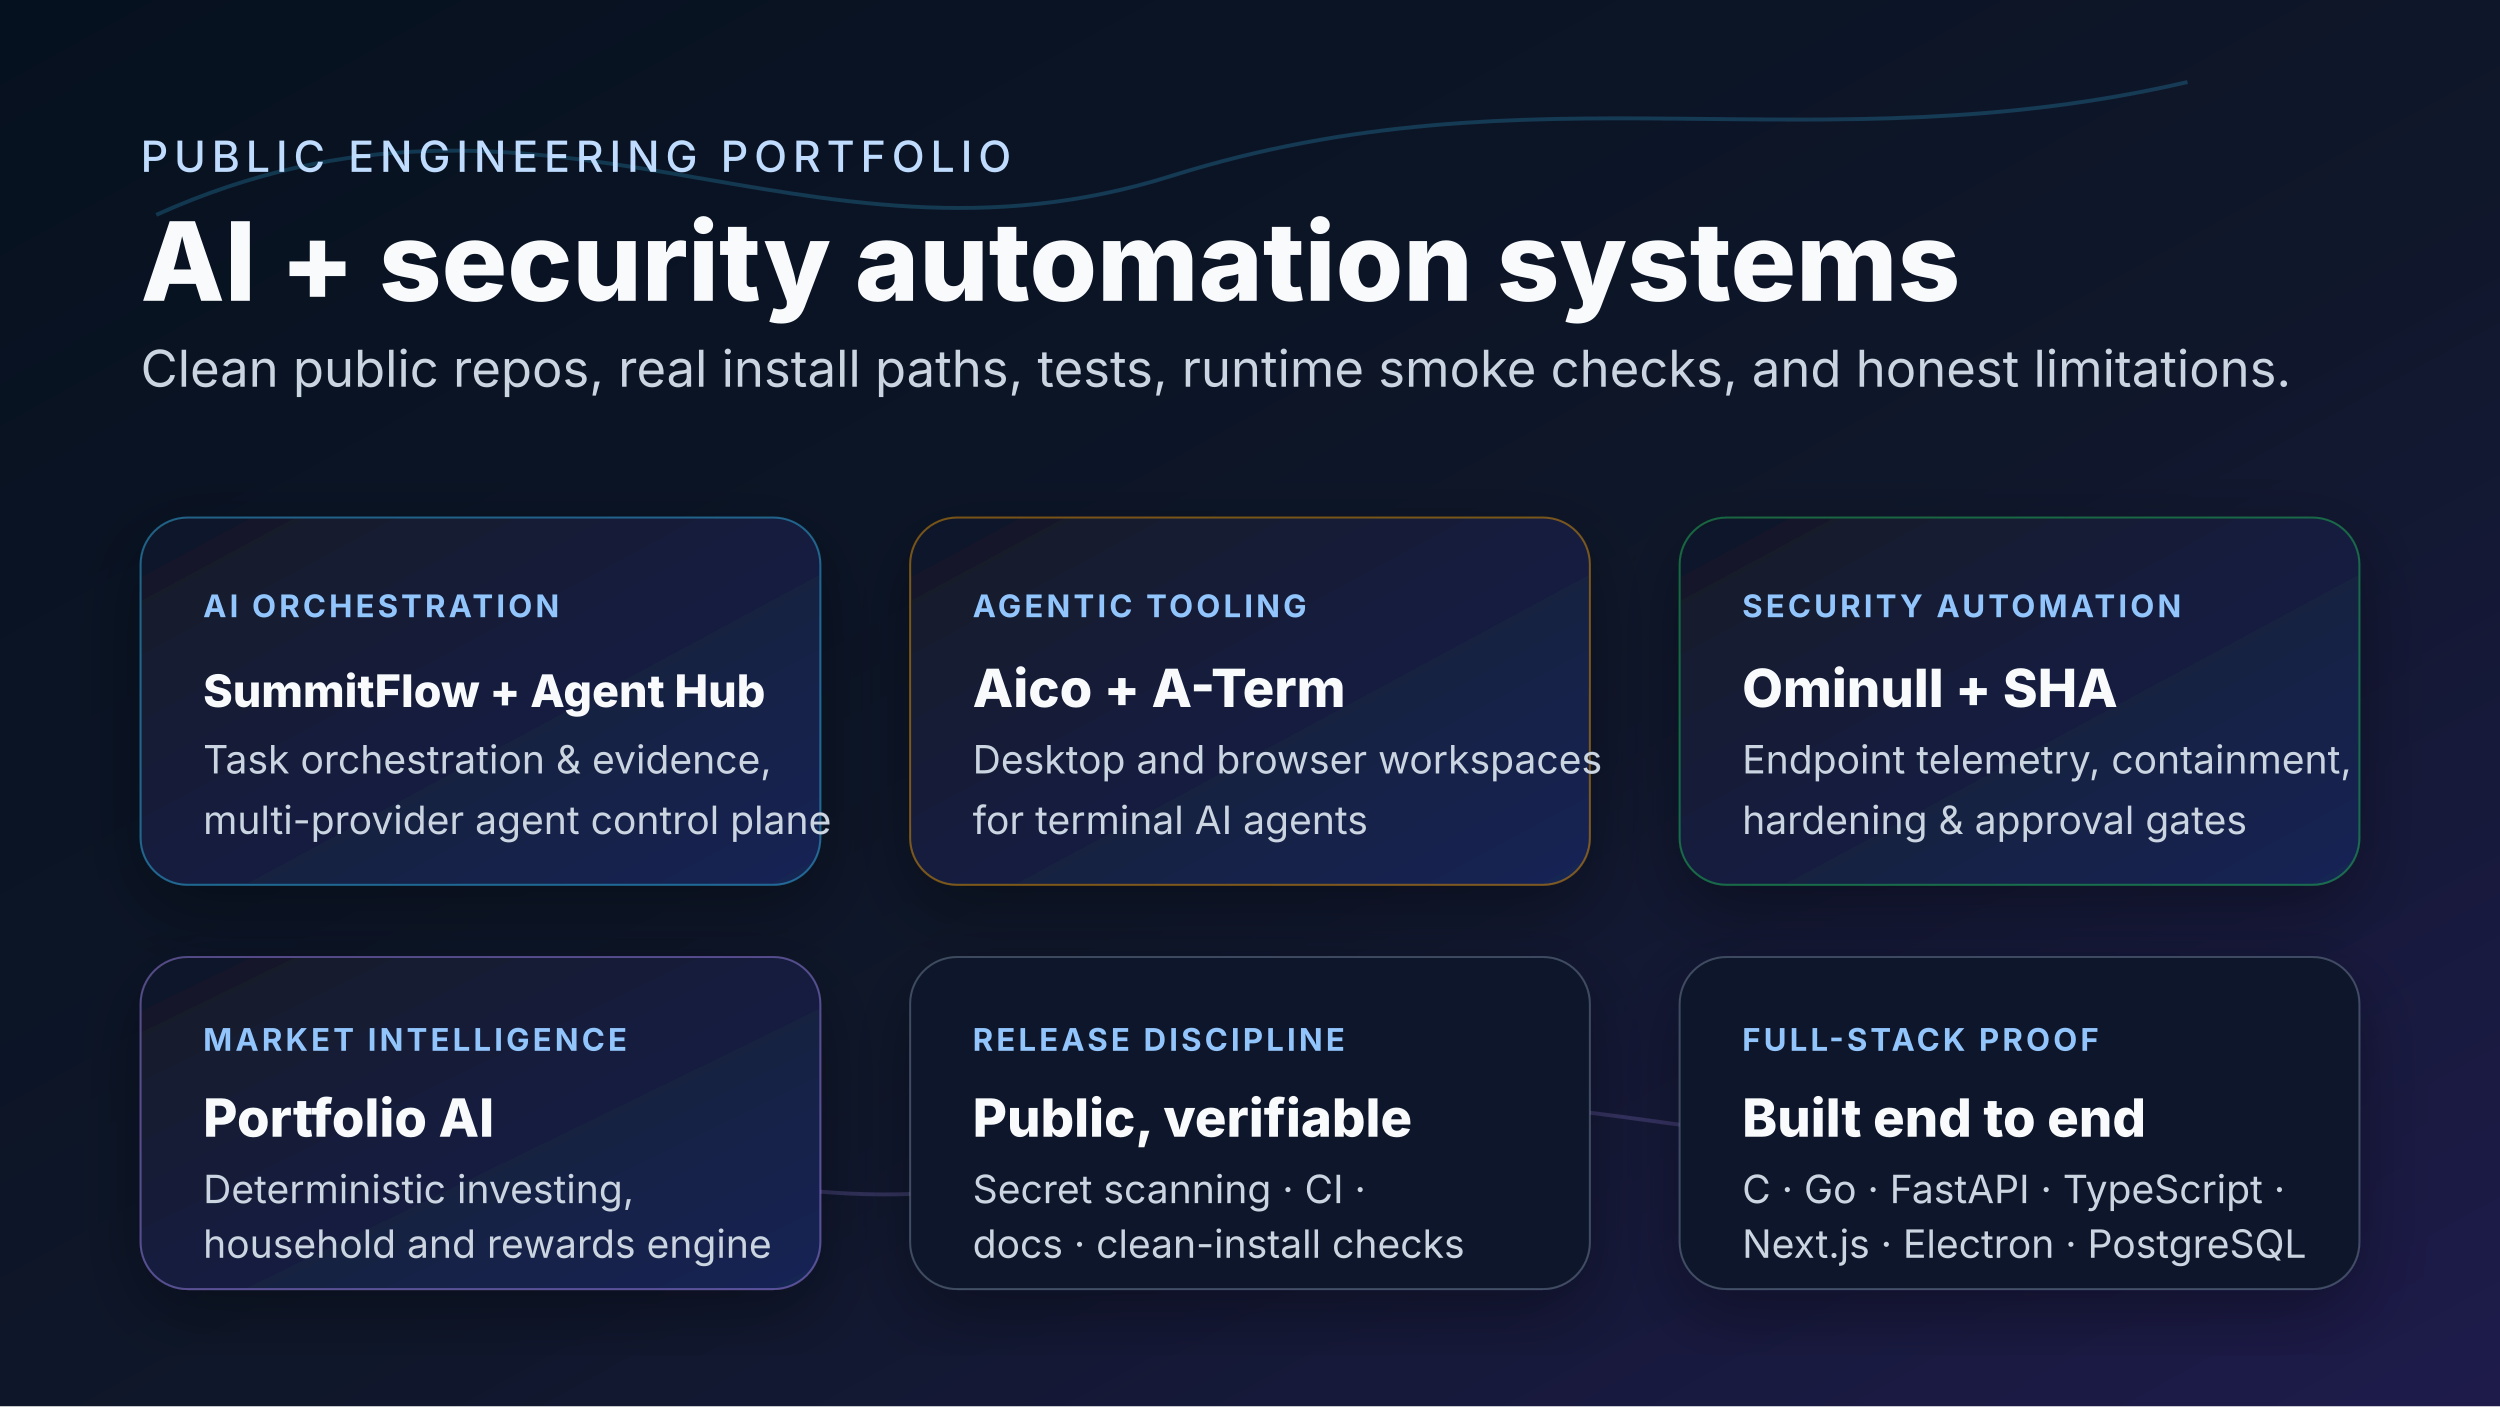
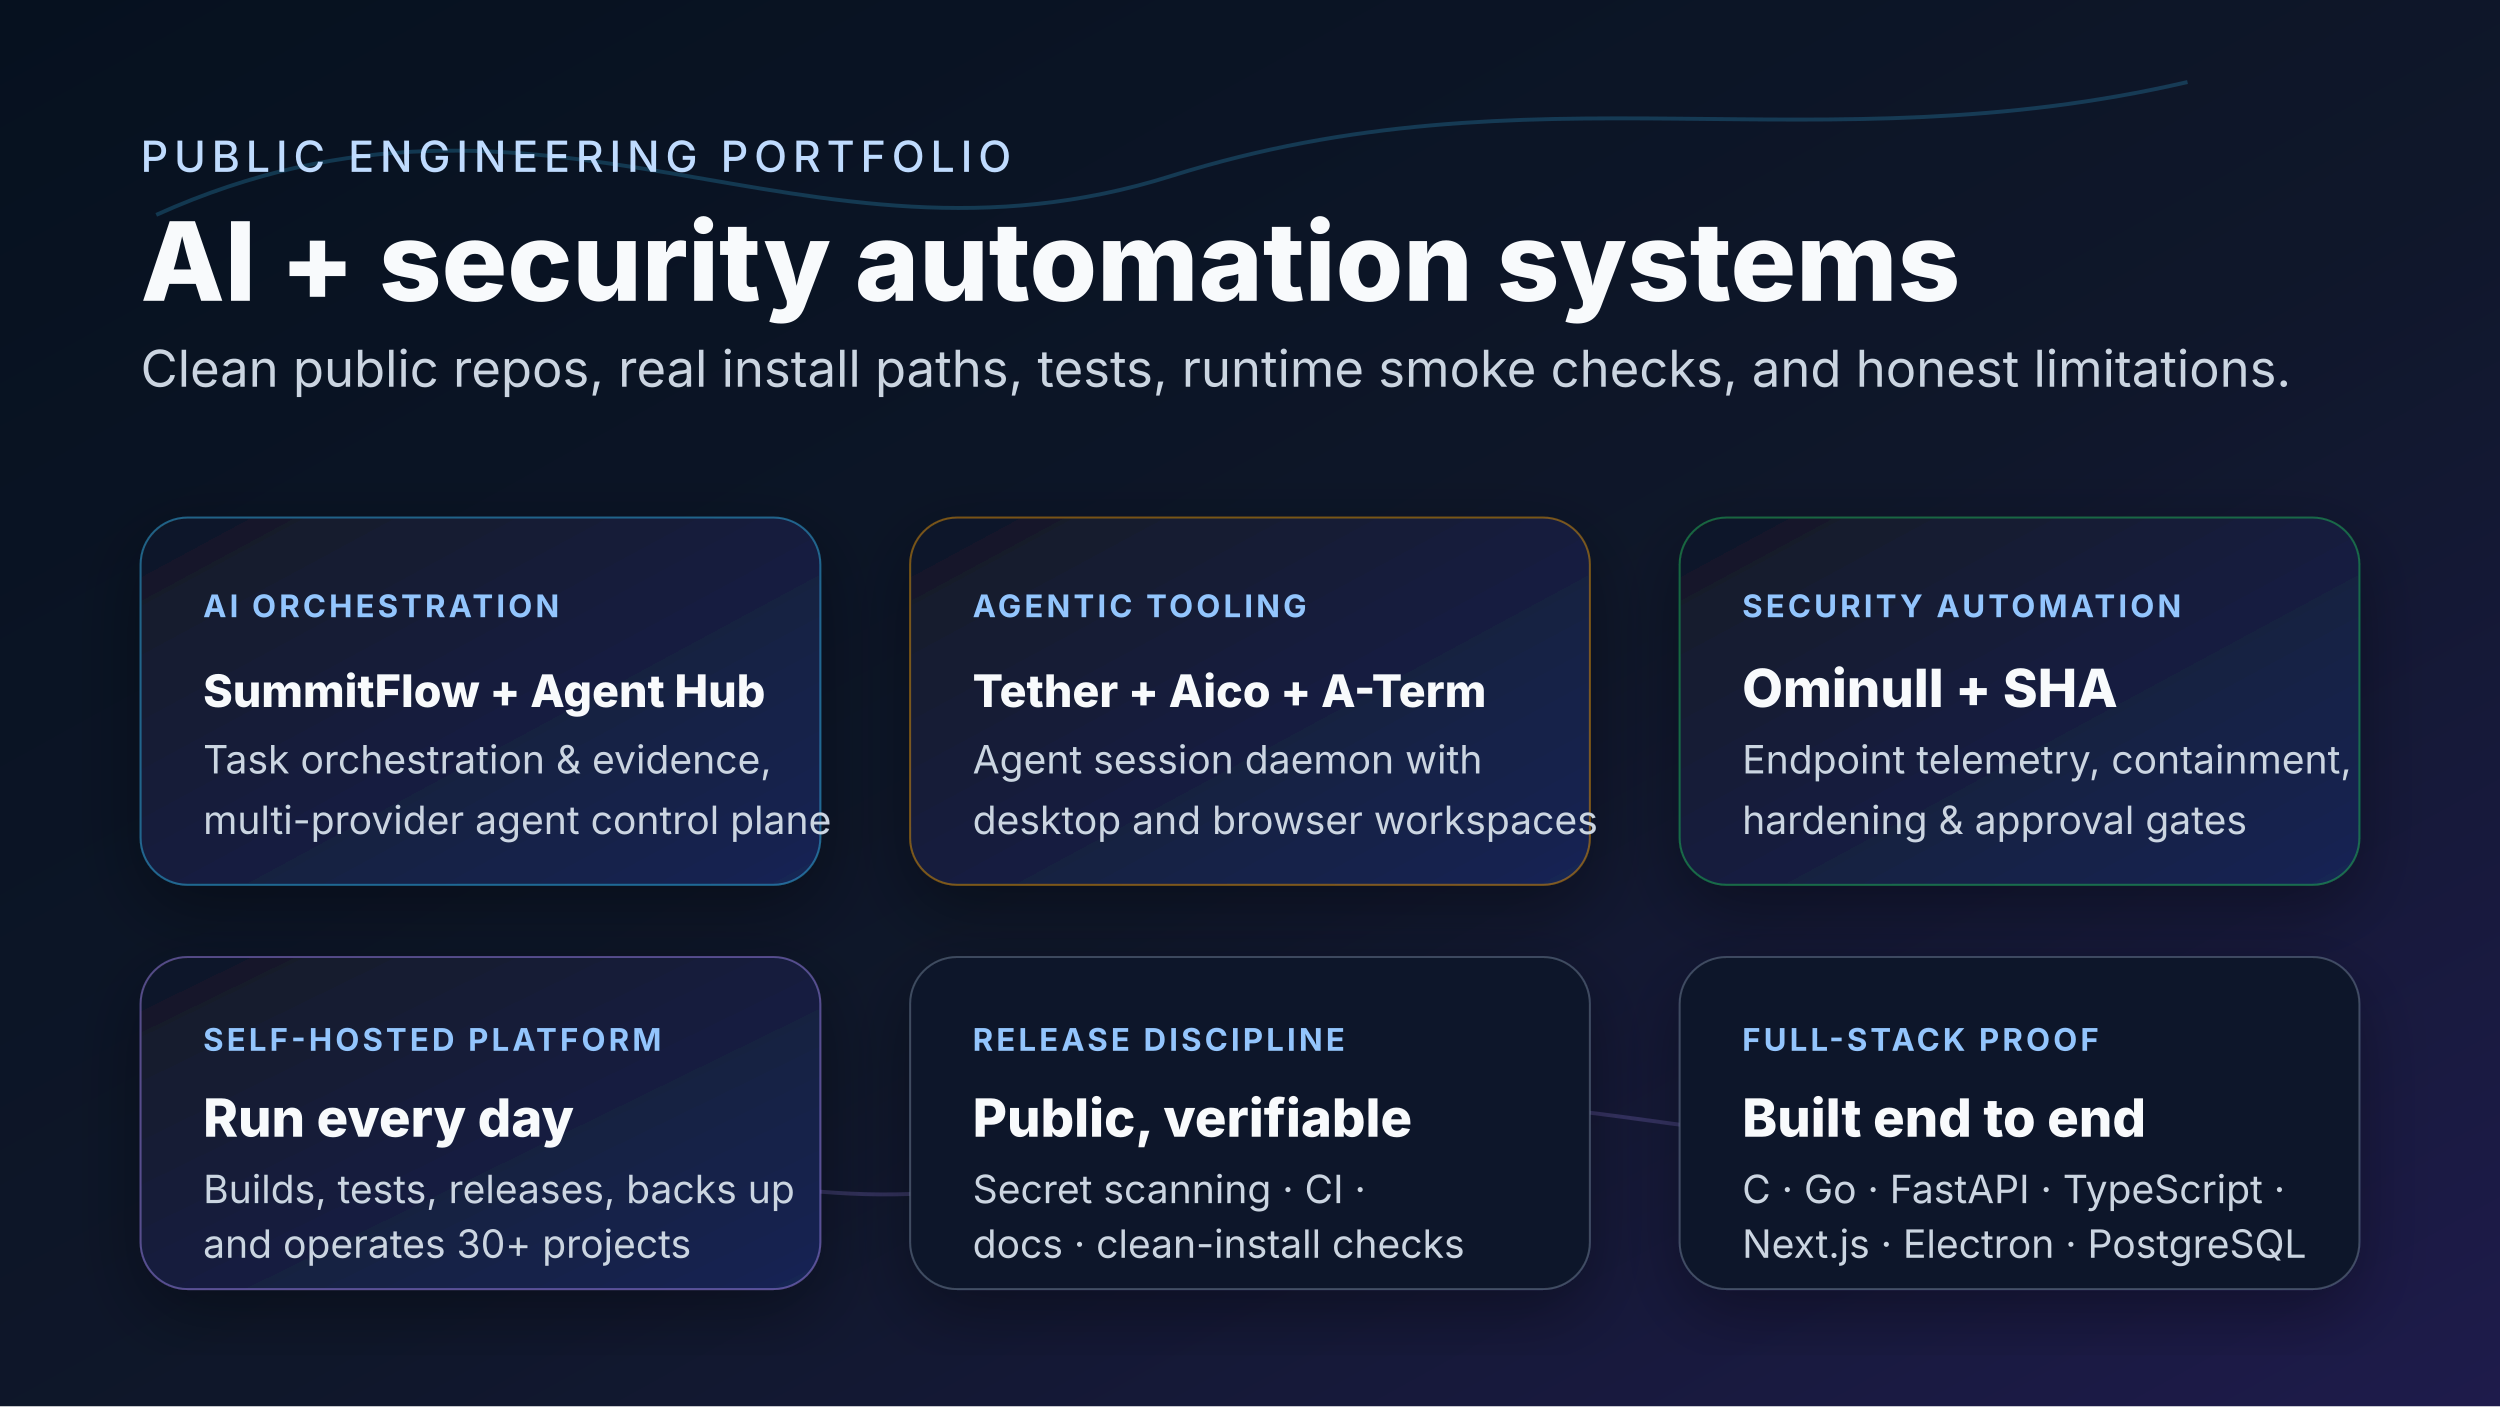
<svg xmlns="http://www.w3.org/2000/svg" width="1280" height="720" viewBox="0 0 1280 720" role="img" aria-labelledby="title desc">
  <defs>
    <linearGradient id="bg" x1="0" y1="0" x2="1" y2="1">
      <stop offset="0" stop-color="#06111f" />
      <stop offset="0.55" stop-color="#0f172a" />
      <stop offset="1" stop-color="#1e1b4b" />
    </linearGradient>
    <linearGradient id="card" x1="0" y1="0" x2="1" y2="1">
      <stop offset="0" stop-color="#111827" />
      <stop offset="1" stop-color="#172554" />
    </linearGradient>
    <filter id="shadow" x="-20%" y="-20%" width="140%" height="140%">
      <feDropShadow dx="0" dy="12" stdDeviation="18" flood-color="#000000" flood-opacity="0.35" />
    </filter>
    <style>
      .small { font: 500 22px Inter, Arial, sans-serif; fill: #bfdbfe; letter-spacing: 3px; }
      .title { font: 800 56px Inter, Arial, sans-serif; fill: #f8fafc; }
      .sub { font: 400 26px Inter, Arial, sans-serif; fill: #cbd5e1; }
      .card-title { font: 800 27px Inter, Arial, sans-serif; fill: #f8fafc; }
      .card-text { font: 400 20px Inter, Arial, sans-serif; fill: #cbd5e1; }
      .tag { font: 700 16px Inter, Arial, sans-serif; fill: #93c5fd; letter-spacing: 1.6px; }
    </style>
  </defs>
  <rect width="1280" height="720" fill="url(#bg)" />
  <path d="M80 110 C280 20 410 150 600 90 C785 32 930 86 1120 42" fill="none" stroke="#38bdf8" stroke-width="2" opacity="0.22" />
  <path d="M90 610 C260 530 390 660 570 590 C780 510 920 640 1160 560" fill="none" stroke="#a78bfa" stroke-width="2" opacity="0.22" />
  <text x="72" y="88" class="small">PUBLIC ENGINEERING PORTFOLIO</text>
  <text x="72" y="154" class="title">AI + security automation systems</text>
  <text x="72" y="198" class="sub">Clean public repos, real install paths, tests, runtime smoke checks, and honest limitations.</text>
  <g filter="url(#shadow)">
    <rect x="72" y="265" width="348" height="188" rx="24" fill="url(#card)" stroke="#38bdf8" stroke-opacity="0.45" />
    <text x="104" y="316" class="tag">AI ORCHESTRATION</text>
    <text x="104" y="362" class="card-title" style="font-size:23px">SummitFlow + Agent Hub</text>
    <text x="104" y="396" class="card-text">Task orchestration &amp; evidence,</text>
    <text x="104" y="427" class="card-text">multi-provider agent control plane</text>
  </g>
  <g filter="url(#shadow)">
    <rect x="466" y="265" width="348" height="188" rx="24" fill="url(#card)" stroke="#f59e0b" stroke-opacity="0.45" />
    <text x="498" y="316" class="tag">AGENTIC TOOLING</text>
-     <text x="498" y="362" class="card-title">Aico + A-Term</text>
-     <text x="498" y="396" class="card-text">Desktop and browser workspaces</text>
-     <text x="498" y="427" class="card-text">for terminal AI agents</text>
+     <text x="498" y="362" class="card-title" style="font-size:23px">Tether + Aico + A-Term</text>
+     <text x="498" y="396" class="card-text">Agent session daemon with</text>
+     <text x="498" y="427" class="card-text">desktop and browser workspaces</text>
  </g>
  <g filter="url(#shadow)">
    <rect x="860" y="265" width="348" height="188" rx="24" fill="url(#card)" stroke="#22c55e" stroke-opacity="0.45" />
    <text x="892" y="316" class="tag">SECURITY AUTOMATION</text>
    <text x="892" y="362" class="card-title">Ominull + SHA</text>
    <text x="892" y="396" class="card-text">Endpoint telemetry, containment,</text>
    <text x="892" y="427" class="card-text">hardening &amp; approval gates</text>
  </g>
  <g filter="url(#shadow)">
    <rect x="72" y="490" width="348" height="170" rx="24" fill="url(#card)" stroke="#a78bfa" stroke-opacity="0.45" />
-     <text x="104" y="538" class="tag">MARKET INTELLIGENCE</text>
-     <text x="104" y="582" class="card-title">Portfolio AI</text>
-     <text x="104" y="616" class="card-text">Deterministic investing,</text>
-     <text x="104" y="644" class="card-text">household and rewards engine</text>
+     <text x="104" y="538" class="tag">SELF-HOSTED PLATFORM</text>
+     <text x="104" y="582" class="card-title">Run every day</text>
+     <text x="104" y="616" class="card-text">Builds, tests, releases, backs up</text>
+     <text x="104" y="644" class="card-text">and operates 30+ projects</text>
  </g>
  <g filter="url(#shadow)">
    <rect x="466" y="490" width="348" height="170" rx="24" fill="#0f172a" stroke="#64748b" stroke-opacity="0.55" />
    <text x="498" y="538" class="tag">RELEASE DISCIPLINE</text>
    <text x="498" y="582" class="card-title">Public, verifiable</text>
    <text x="498" y="616" class="card-text">Secret scanning · CI ·</text>
    <text x="498" y="644" class="card-text">docs · clean-install checks</text>
  </g>
  <g filter="url(#shadow)">
    <rect x="860" y="490" width="348" height="170" rx="24" fill="#0f172a" stroke="#64748b" stroke-opacity="0.55" />
    <text x="892" y="538" class="tag">FULL-STACK PROOF</text>
    <text x="892" y="582" class="card-title">Built end to end</text>
    <text x="892" y="616" class="card-text">C · Go · FastAPI · TypeScript ·</text>
    <text x="892" y="644" class="card-text">Next.js · Electron · PostgreSQL</text>
  </g>
</svg>
